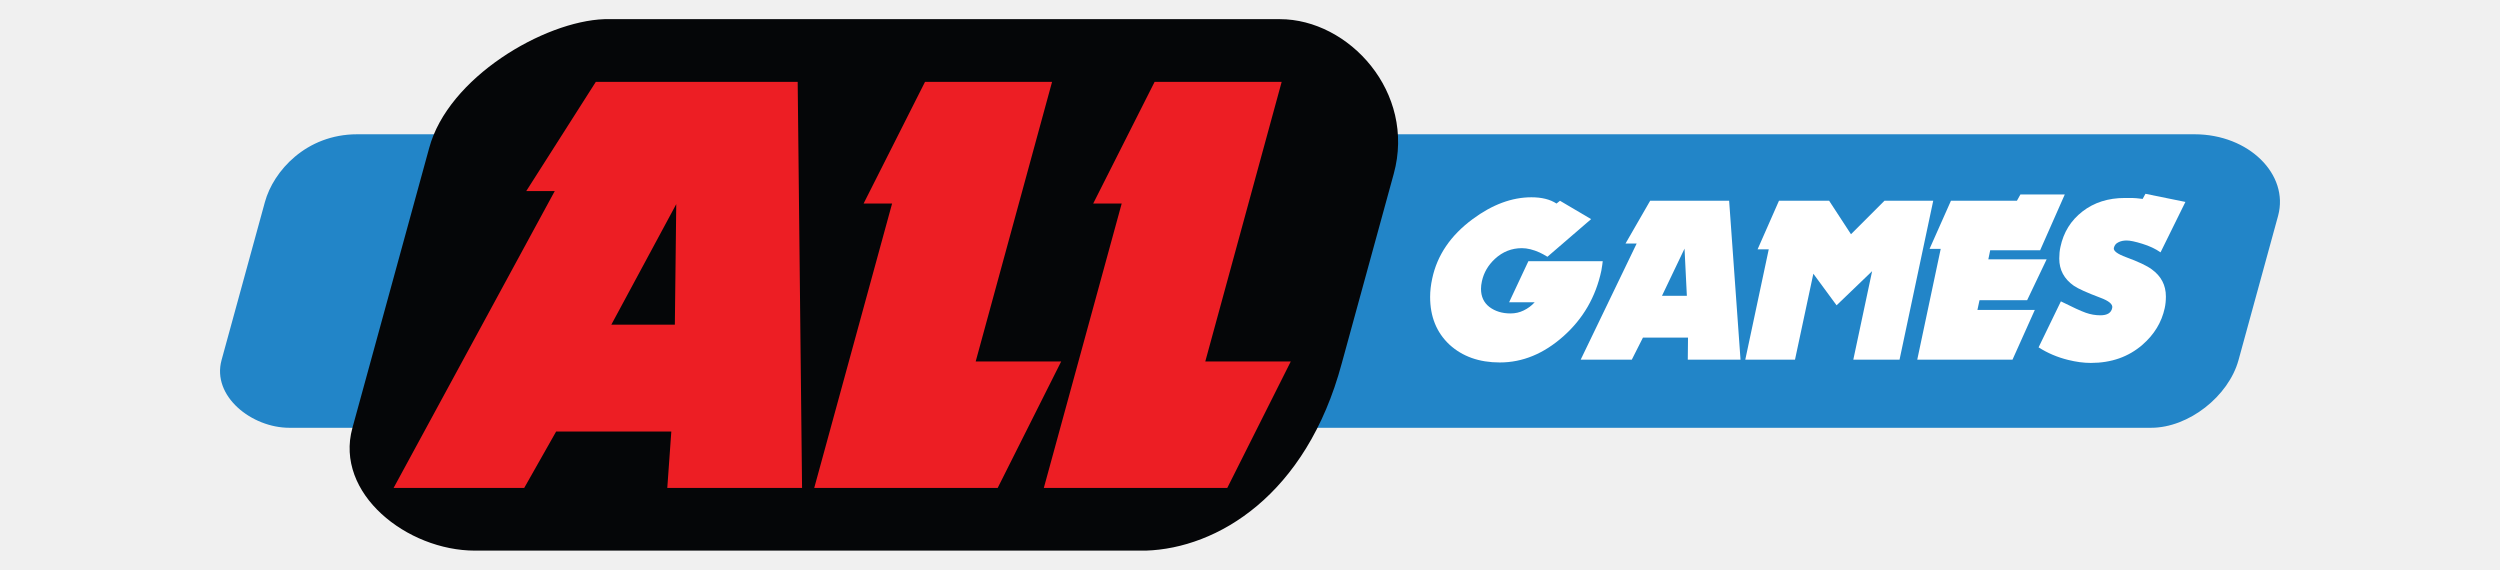
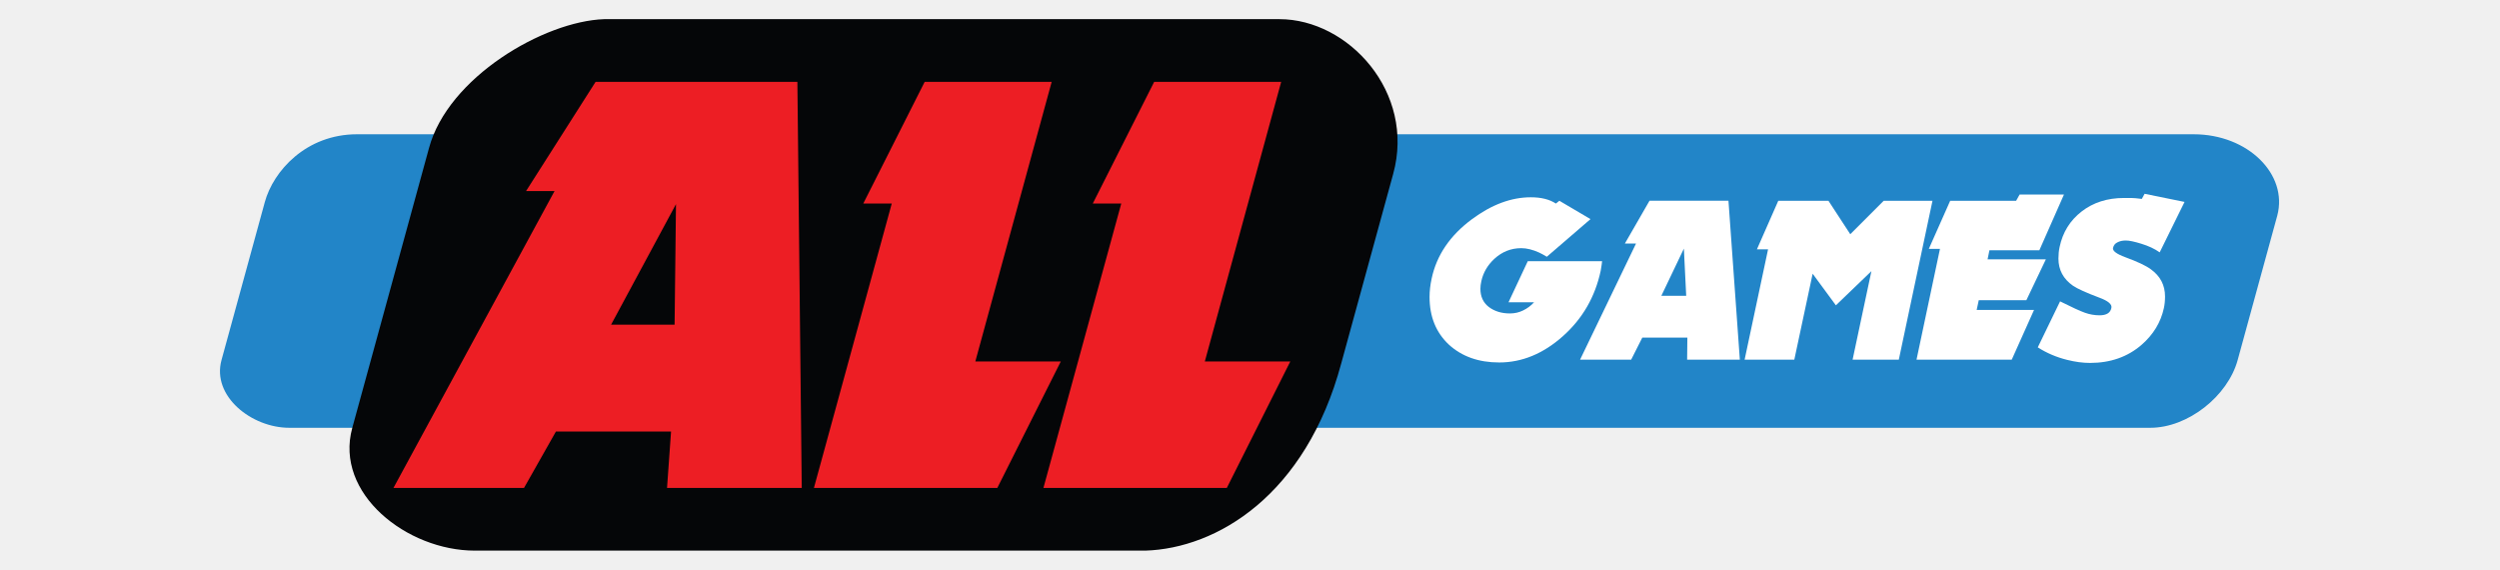
- <svg xmlns="http://www.w3.org/2000/svg" version="1.1" id="Layer_2_1_" x="0px" y="0px" width="566.929px" height="129.21px" viewBox="0 0 566.929 129.21" enable-background="new 0 0 566.929 129.21" xml:space="preserve">
-   <defs id="defs56" />
-   <g transform="matrix(0.1025216,0,0,0.1025216,199.5646,0.7625009)" id="g5137">
-     <g id="g4615">
-       <g transform="matrix(1.097571,0,0,1.097571,-1181.145,-52.50411)" id="g4598">
-         <g id="g4582">
-           <path id="rect5207" d="M 22.542,311.663 H 3725.202 c 109.782,0 190.763,81.148 168.568,163.982 l -79.83,291.043 c -20.001,72.919 -100.497,136.485 -176.11,136.485 H -114.361 c -75.613,0 -156.486,-63.566 -136.485,-136.485 l 87.372,-318.54 c 17.044,-62.137 82.886,-136.485 186.016,-136.485 z" style="color:#000000;clip-rule:nonzero;display:inline;overflow:visible;visibility:visible;opacity:1;isolation:auto;mix-blend-mode:normal;color-interpolation:sRGB;color-interpolation-filters:linearRGB;solid-color:#000000;solid-opacity:1;vector-effect:none;fill:#2285c8;fill-opacity:1;fill-rule:nonzero;stroke:none;stroke-width:13.656;stroke-linecap:round;stroke-linejoin:miter;stroke-miterlimit:4;stroke-dasharray:none;stroke-dashoffset:0;stroke-opacity:1;color-rendering:auto;image-rendering:auto;shape-rendering:auto;text-rendering:auto;enable-background:accumulate" />
-           <g id="text5221" style="font-style:normal;font-variant:normal;font-weight:normal;font-stretch:normal;font-size:490.408px;line-height:306.505px;font-family:'namco regular';-inkscape-font-specification:'namco regular, ';letter-spacing:0px;word-spacing:0px;fill:#ffffff;fill-opacity:1;stroke:none;stroke-width:12.26px;stroke-linecap:butt;stroke-linejoin:miter;stroke-opacity:1" aria-label="GAMES">
-             <path id="path4557" style="font-style:italic;font-variant:normal;font-weight:500;font-stretch:normal;font-size:468.194px;font-family:Nougat;-inkscape-font-specification:'Nougat Medium Italic';fill:#ffffff;fill-opacity:1;stroke-width:12.26px" d="m 2529.814,586.594 q -16.855,79.125 -76.316,132.031 -59.461,52.906 -128.285,52.906 -62.27,0 -101.598,-36.051 -38.86,-36.519 -38.86,-95.98 0,-17.791 4.214,-36.987 14.982,-70.697 81.466,-119.858 59.461,-44.01 118.453,-44.01 31.369,0 50.565,12.641 l 7.023,-5.618 62.738,36.987 -88.02,75.847 q -9.364,-5.618 -15.45,-8.428 -19.664,-8.896 -36.051,-8.896 -30.901,0 -54.31,21.537 -20.601,19.196 -26.219,44.947 -0.936,4.214 -1.405,7.959 -0.468,3.277 -0.468,7.491 0,23.41 16.855,36.519 17.323,13.109 42.606,13.109 14.514,0 26.687,-6.087 12.641,-6.087 22.005,-16.387 h -51.501 l 38.86,-82.87 h 149.822 q -0.936,5.15 -0.936,7.491 -1.405,9.364 -1.873,11.705 z" />
-             <path id="path4559" style="font-style:italic;font-variant:normal;font-weight:500;font-stretch:normal;font-size:468.194px;font-family:Nougat;-inkscape-font-specification:'Nougat Medium Italic';fill:#ffffff;fill-opacity:1;stroke-width:12.26px" d="m 2810.307,765.912 h -106.28 l 0.468,-44.478 h -90.83 l -22.473,44.478 H 2488.189 L 2601.024,531.815 h -22.473 l 49.629,-86.148 h 159.186 z m -108.153,-128.753 -4.682,-95.043 -45.415,95.043 z" />
-             <path id="path4561" style="font-style:italic;font-variant:normal;font-weight:500;font-stretch:normal;font-size:468.194px;font-family:Nougat;-inkscape-font-specification:'Nougat Medium Italic';fill:#ffffff;fill-opacity:1;stroke-width:12.26px" d="m 3130.778,765.912 h -93.171 l 37.924,-178.382 -71.634,68.825 -46.819,-63.674 -36.987,173.232 h -100.194 l 47.288,-222.392 h -22.473 l 43.074,-97.853 h 101.13 l 44.01,67.42 67.42,-67.42 h 98.321 z" />
-             <path id="path4563" style="font-style:italic;font-variant:normal;font-weight:500;font-stretch:normal;font-size:468.194px;font-family:Nougat;-inkscape-font-specification:'Nougat Medium Italic';fill:#ffffff;fill-opacity:1;stroke-width:12.26px" d="m 3463.774,433.026 -49.629,112.367 h -100.662 l -3.746,18.26 h 117.517 l -39.328,82.402 h -95.98 l -4.214,19.664 h 115.644 l -44.947,100.194 h -191.96 l 47.288,-223.329 h -22.473 l 43.074,-96.916 h 132.967 l 7.023,-12.641 z" />
-             <path id="path4565" style="font-style:italic;font-variant:normal;font-weight:500;font-stretch:normal;font-size:468.194px;font-family:Nougat;-inkscape-font-specification:'Nougat Medium Italic';fill:#ffffff;fill-opacity:1;stroke-width:12.26px" d="m 3665.214,661.973 q -9.364,43.074 -44.947,73.975 -42.138,36.519 -103.939,36.519 -21.537,0 -45.883,-6.087 -32.305,-7.959 -59.461,-25.282 l 44.947,-92.702 q 35.583,17.791 50.097,22.942 14.514,5.15 29.496,5.15 21.069,0 23.878,-14.982 2.341,-10.768 -24.346,-20.601 -39.797,-14.982 -52.906,-23.878 -29.496,-20.601 -29.496,-54.779 0,-12.641 2.341,-23.41 9.364,-44.478 44.478,-71.634 35.115,-27.155 85.211,-27.155 8.896,0 14.982,0 6.087,0 21.069,1.873 l 5.618,-10.3 80.529,16.387 -50.097,101.598 q -15.45,-10.768 -36.987,-17.323 -21.069,-6.555 -31.369,-6.555 -9.832,0 -16.855,3.746 -7.023,3.277 -8.896,11.237 -1.873,8.896 24.814,18.728 36.987,13.578 51.501,24.346 28.56,20.601 28.56,54.779 0,12.641 -2.341,23.41 z" />
-           </g>
-         </g>
-         <g id="g4573">
-           <path style="color:#000000;clip-rule:nonzero;display:inline;overflow:visible;visibility:visible;opacity:1;isolation:auto;mix-blend-mode:normal;color-interpolation:sRGB;color-interpolation-filters:linearRGB;solid-color:#000000;solid-opacity:1;vector-effect:none;fill:#050608;fill-opacity:1;fill-rule:nonzero;stroke:none;stroke-width:24.727;stroke-linecap:round;stroke-linejoin:miter;stroke-miterlimit:4;stroke-dasharray:none;stroke-dashoffset:0;stroke-opacity:1;color-rendering:auto;image-rendering:auto;shape-rendering:auto;text-rendering:auto;enable-background:accumulate" d="M 520.934,79.668 H 1882.015 c 138.908,0 274.521,147.306 229.434,311.681 L 2006.745,773.08 C 1935.185,1040.146 1755.073,1146.189 1611.804,1150.734 H 259.928 c -136.914,0 -283.354,-115.1 -247.138,-247.138 L 167.51,339.52 C 205.573,197.469 398.793,83.798 520.934,79.668 Z" id="path5211" />
-           <g id="text5215" style="font-style:normal;font-variant:normal;font-weight:normal;font-stretch:normal;font-size:390.162px;line-height:243.851px;font-family:'namco regular';-inkscape-font-specification:'namco regular, ';letter-spacing:0px;word-spacing:0px;fill:#ed1e24;fill-opacity:1;stroke:none;stroke-width:9.754px;stroke-linecap:butt;stroke-linejoin:miter;stroke-opacity:1" transform="skewX(-3.482961)" aria-label="ALL ">
-             <path id="path4550" style="font-style:italic;font-variant:normal;font-weight:500;font-stretch:normal;font-size:1196.496px;font-family:Nougat;-inkscape-font-specification:'Nougat Medium Italic';fill:#ed1e24;fill-opacity:1;stroke-width:9.754px" d="M 981.372,1024.403 H 709.767 l 1.196,-113.667 H 478.844 L 421.412,1024.403 H 158.183 L 446.538,426.155 H 389.106 L 515.935,206 H 922.744 Z M 704.981,695.366 693.016,452.478 576.956,695.366 Z" />
-             <path id="path4552" style="font-style:italic;font-variant:normal;font-weight:500;font-stretch:normal;font-size:1196.496px;font-family:Nougat;-inkscape-font-specification:'Nougat Medium Italic';fill:#ed1e24;fill-opacity:1;stroke-width:9.754px" d="M 1488.07,769.549 1375.599,1024.403 h -369.717 l 122.043,-573.122 h -57.432 l 108.881,-245.282 h 256.05 L 1315.774,769.549 Z" />
-             <path id="path4554" style="font-style:italic;font-variant:normal;font-weight:500;font-stretch:normal;font-size:1196.496px;font-family:Nougat;-inkscape-font-specification:'Nougat Medium Italic';fill:#ed1e24;fill-opacity:1;stroke-width:9.754px" d="M 1950.777,769.549 1838.306,1024.403 H 1468.589 l 122.043,-573.122 h -57.432 L 1642.081,206 h 256.05 l -119.65,563.55 z" />
-           </g>
-         </g>
+ <svg xmlns="http://www.w3.org/2000/svg" enable-background="new 0 0 566.929 129.21" version="1.1" viewBox="0 0 566.93 129.21" xml:space="preserve">
+   <g transform="matrix(.10252 0 0 .10252 199.56 .7625)">
+     <g transform="matrix(1.0976 0 0 1.0976 -1181.1 -52.504)">
+       <path d="m22.542 311.66h3702.7c109.78 0 190.76 81.148 168.57 163.98l-79.83 291.04c-20.001 72.92-100.5 136.49-176.11 136.49h-3752.2c-75.613 0-156.49-63.566-136.49-136.49l87.372-318.54c17.044-62.137 82.886-136.49 186.02-136.49z" color="#000000" color-rendering="auto" enable-background="accumulate" fill="#2285c8" image-rendering="auto" shape-rendering="auto" solid-color="#000000" style="isolation:auto;mix-blend-mode:normal" />
+       <g fill="#fff" stroke-width="12.26px" aria-label="GAMES">
+         <path d="m2529.8 586.59q-16.855 79.125-76.316 132.03-59.461 52.906-128.29 52.906-62.27 0-101.6-36.051-38.86-36.519-38.86-95.98 0-17.791 4.214-36.987 14.982-70.697 81.466-119.86 59.461-44.01 118.45-44.01 31.369 0 50.565 12.641l7.023-5.618 62.738 36.987-88.02 75.847q-9.364-5.618-15.45-8.428-19.664-8.896-36.051-8.896-30.901 0-54.31 21.537-20.601 19.196-26.219 44.947-0.936 4.214-1.405 7.959-0.468 3.277-0.468 7.491 0 23.41 16.855 36.519 17.323 13.109 42.606 13.109 14.514 0 26.687-6.087 12.641-6.087 22.005-16.387h-51.501l38.86-82.87h149.82q-0.936 5.15-0.936 7.491-1.405 9.364-1.873 11.705z" />
+         <path d="m2810.3 765.91h-106.28l0.468-44.478h-90.83l-22.473 44.478h-103l112.83-234.1h-22.473l49.629-86.148h159.19zm-108.15-128.75-4.682-95.043-45.415 95.043z" />
+         <path d="m3130.8 765.91h-93.171l37.924-178.38-71.634 68.825-46.82-63.674-36.987 173.23h-100.19l47.288-222.39h-22.473l43.074-97.853h101.13l44.01 67.42 67.42-67.42h98.321z" />
+         <path d="m3463.8 433.03-49.629 112.37h-100.66l-3.746 18.26h117.52l-39.328 82.402h-95.98l-4.214 19.664h115.64l-44.947 100.19h-191.96l47.288-223.33h-22.473l43.074-96.916h132.97l7.023-12.641z" />
+         <path d="m3665.2 661.97q-9.364 43.074-44.947 73.975-42.138 36.519-103.94 36.519-21.537 0-45.883-6.087-32.305-7.959-59.461-25.282l44.947-92.702q35.583 17.791 50.097 22.942 14.514 5.15 29.496 5.15 21.069 0 23.878-14.982 2.341-10.768-24.346-20.601-39.796-14.982-52.906-23.878-29.496-20.601-29.496-54.779 0-12.641 2.341-23.41 9.364-44.478 44.478-71.634 35.115-27.155 85.211-27.155 8.896 0 14.982 0 6.087 0 21.069 1.873l5.618-10.3 80.529 16.387-50.097 101.6q-15.45-10.768-36.987-17.323-21.069-6.555-31.369-6.555-9.832 0-16.855 3.746-7.023 3.277-8.896 11.237-1.873 8.896 24.814 18.728 36.987 13.578 51.501 24.346 28.56 20.601 28.56 54.779 0 12.641-2.341 23.41z" />
+       </g>
+       <path d="m520.93 79.668h1361.1c138.91 0 274.52 147.31 229.43 311.68l-104.7 381.73c-71.56 267.07-251.67 373.11-394.94 377.65h-1351.9c-136.91 0-283.35-115.1-247.14-247.14l154.72-564.08c38.063-142.05 231.28-255.72 353.42-259.85z" color="#000000" color-rendering="auto" enable-background="accumulate" fill="#050608" image-rendering="auto" shape-rendering="auto" solid-color="#000000" style="isolation:auto;mix-blend-mode:normal" />
+       <g transform="skewX(-3.483)" fill="#ed1e24" stroke-width="9.754px" aria-label="ALL ">
+         <path d="m981.37 1024.4h-271.6l1.196-113.67h-232.12l-57.432 113.67h-263.23l288.36-598.25h-57.432l126.83-220.16h406.81zm-276.39-329.04-11.965-242.89-116.06 242.89z" />
+         <path d="m1488.1 769.55-112.47 254.85h-369.72l122.04-573.12h-57.432l108.88-245.28h256.05l-119.65 563.55z" />
+         <path d="m1950.8 769.55-112.47 254.85h-369.72l122.04-573.12h-57.432l108.88-245.28h256.05l-119.65 563.55z" />
      </g>
    </g>
-     <g aria-label="ALL " style="font-style:normal;font-variant:normal;font-weight:normal;font-stretch:normal;font-size:390.162px;line-height:243.851px;font-family:'namco regular';-inkscape-font-specification:'namco regular, ';letter-spacing:0px;word-spacing:0px;fill:#ed1e24;fill-opacity:1;stroke:none;stroke-width:9.754px;stroke-linecap:butt;stroke-linejoin:miter;stroke-opacity:1" id="text4502" />
  </g>
</svg>
